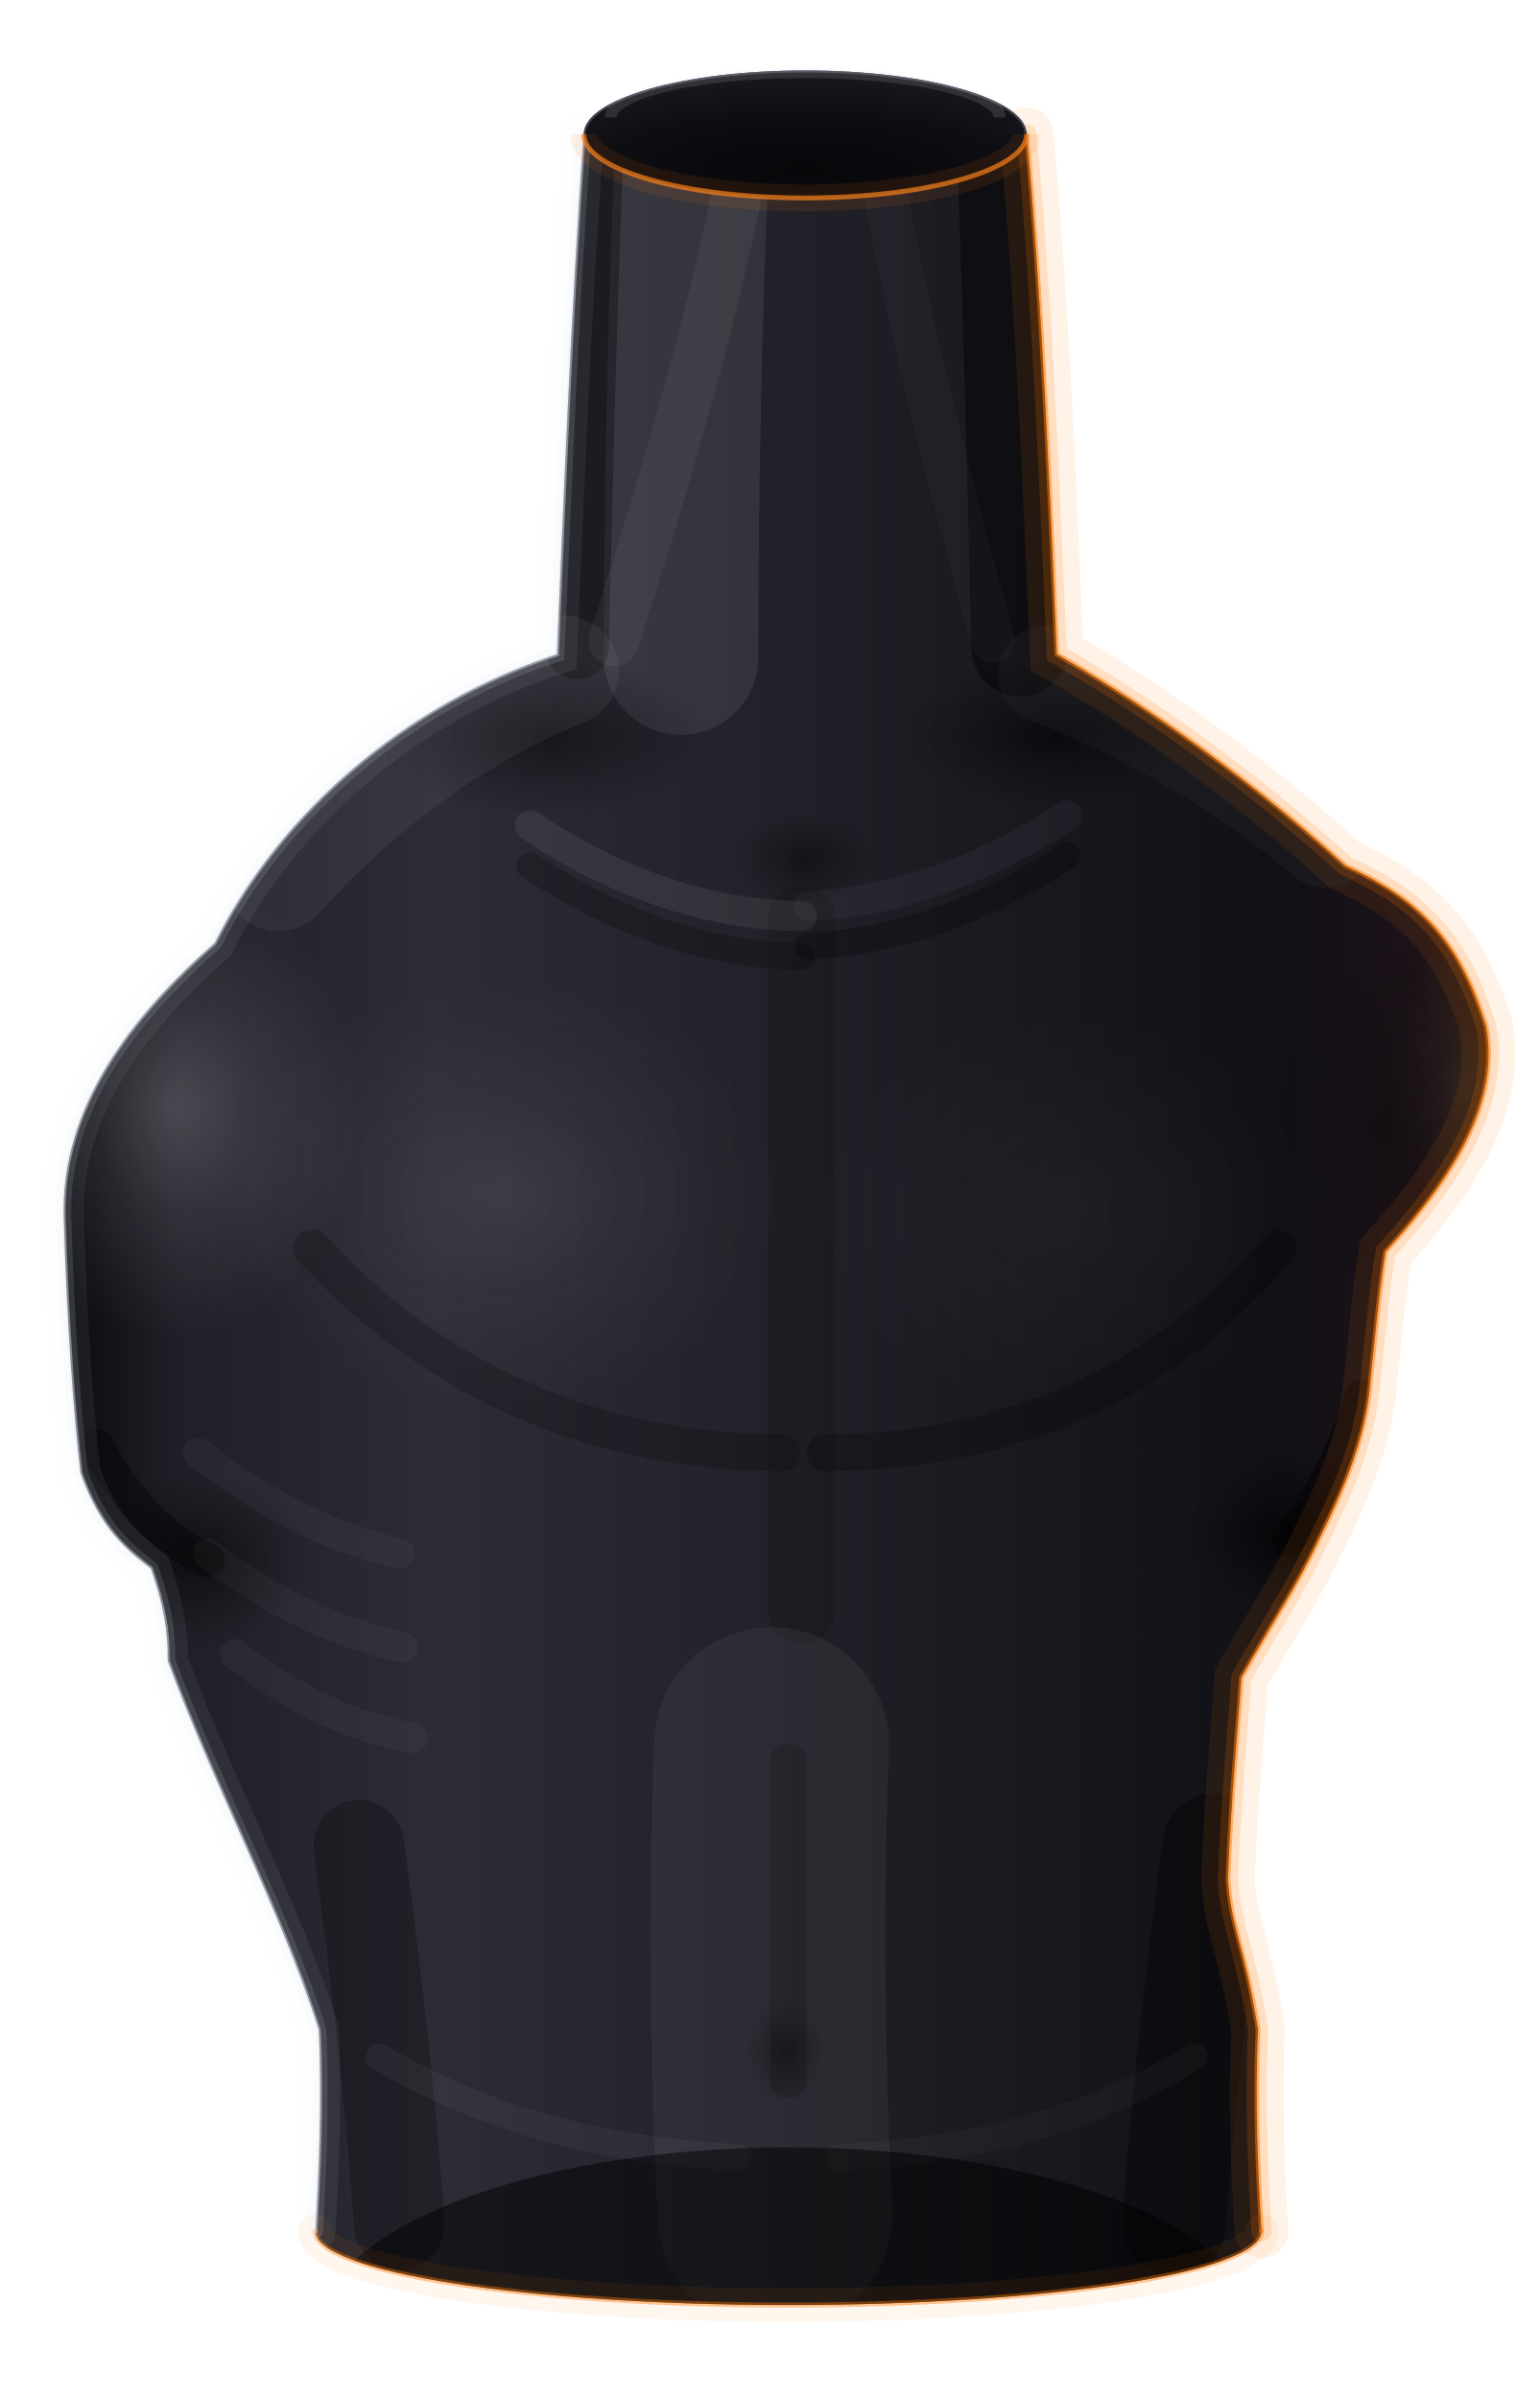
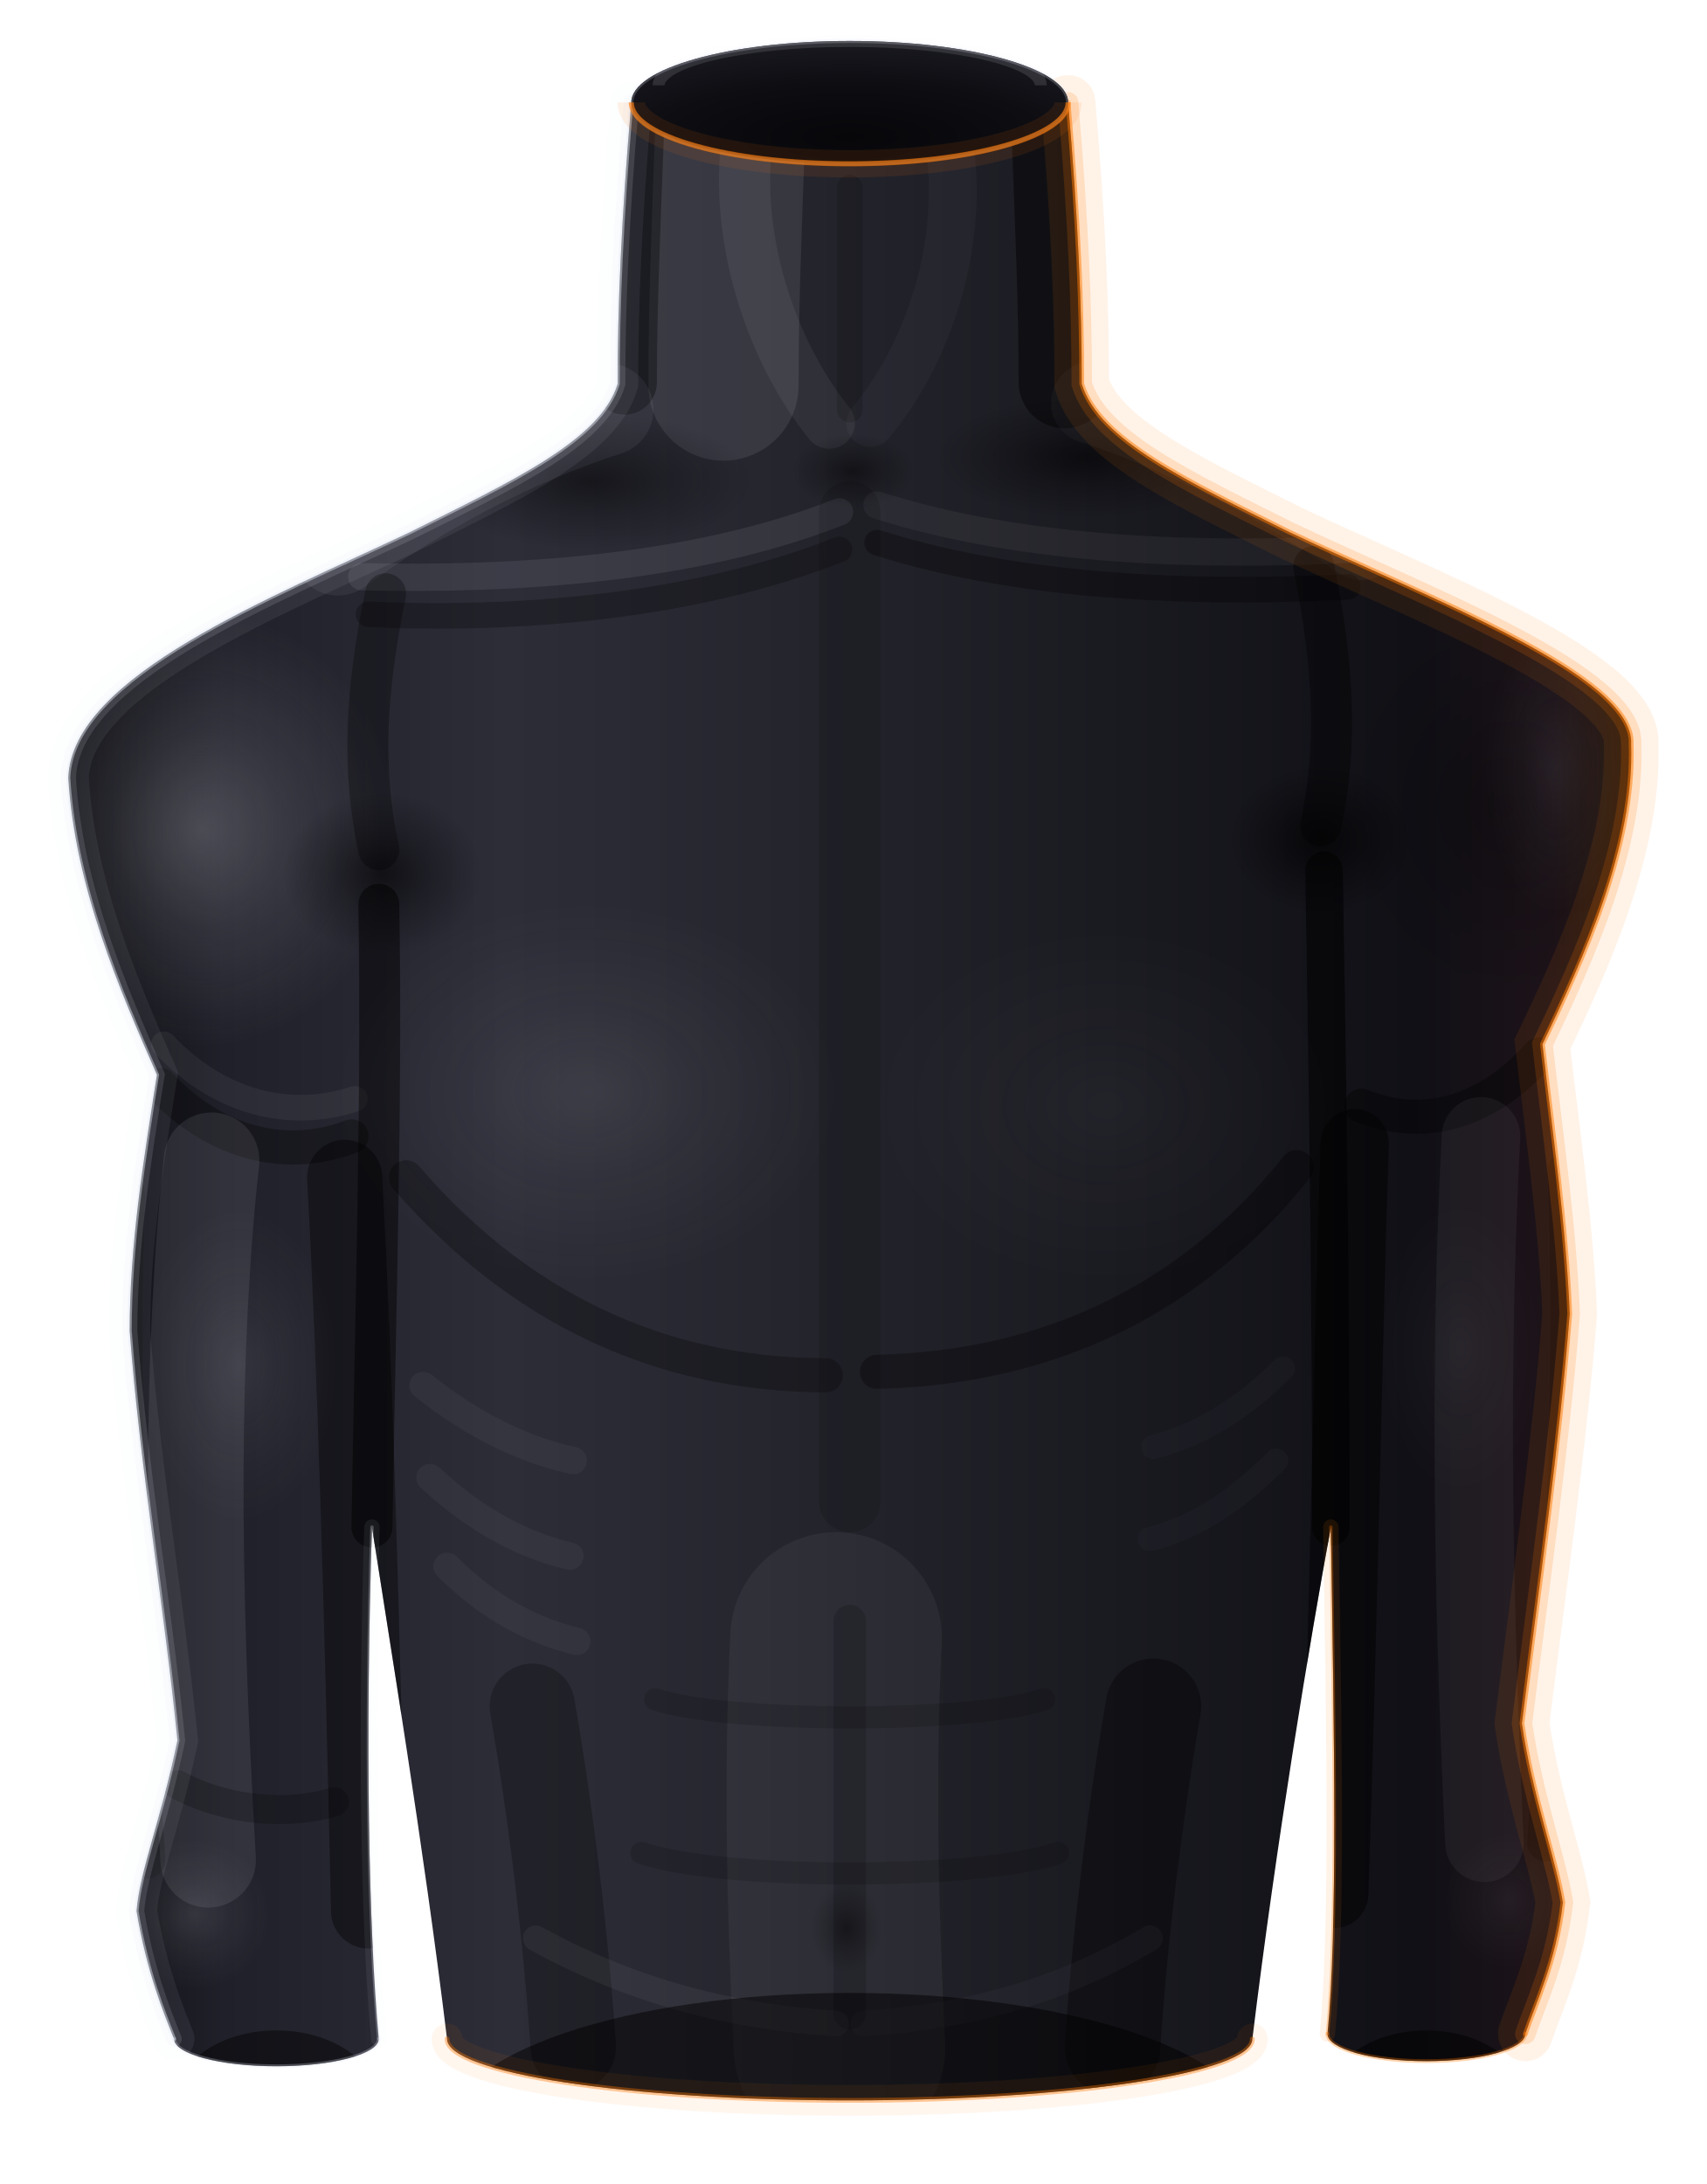
- <svg xmlns="http://www.w3.org/2000/svg" viewBox="0 0 918 1430" width="918" height="1430">
+ <svg xmlns="http://www.w3.org/2000/svg" viewBox="0 0 1000 1280" width="1000" height="1280">
  <defs>
-     <linearGradient id="cilindro" gradientUnits="userSpaceOnUse" x1="38" y1="0" x2="886" y2="0">
-       <stop offset="0" stop-color="#0B0B10" />
-       <stop offset="0.08" stop-color="#1F1F27" />
-       <stop offset="0.26" stop-color="#2C2C36" />
-       <stop offset="0.42" stop-color="#25252E" />
-       <stop offset="0.64" stop-color="#1A1A21" />
-       <stop offset="0.85" stop-color="#101016" />
+     <linearGradient id="cilindro" gradientUnits="userSpaceOnUse" x1="40" y1="0" x2="956" y2="0">
+       <stop offset="0" stop-color="#0D0D12" />
+       <stop offset="0.1" stop-color="#20202A" />
+       <stop offset="0.28" stop-color="#2D2D38" />
+       <stop offset="0.44" stop-color="#26262F" />
+       <stop offset="0.66" stop-color="#1A1A21" />
+       <stop offset="0.86" stop-color="#101016" />
      <stop offset="0.95" stop-color="#1D1319" />
      <stop offset="1" stop-color="#2E1C11" />
    </linearGradient>
    <radialGradient id="realce">
      <stop offset="0" stop-color="#F2F2FA" stop-opacity="0.9" />
      <stop offset="0.45" stop-color="#F2F2FA" stop-opacity="0.4" />
      <stop offset="1" stop-color="#F2F2FA" stop-opacity="0" />
    </radialGradient>
    <radialGradient id="sombra">
      <stop offset="0" stop-color="#000000" stop-opacity="0.9" />
      <stop offset="0.5" stop-color="#000000" stop-opacity="0.4" />
      <stop offset="1" stop-color="#000000" stop-opacity="0" />
    </radialGradient>
    <radialGradient id="oco" cx="0.5" cy="0.78" r="0.8">
      <stop offset="0" stop-color="#07070A" />
      <stop offset="0.55" stop-color="#0D0D12" />
      <stop offset="1" stop-color="#1A1A21" />
    </radialGradient>
-     <path id="silhueta" d="M348 80       C 340 190 336 300 332 390       C 240 420 166 486 128 562       C 78 606 36 660 38 726       C 40 792 44 844 48 878       C 60 912 76 924 90 935       C 98 958 100 972 100 990       C 128 1066 168 1140 190 1210       C 192 1252 190 1296 188 1330       A 282 44 0 0 0 752 1330       C 750 1296 748 1252 750 1210       C 742 1160 734 1150 732 1120       C 734 1070 738 1030 740 1000       C 758 968 774 944 786 918       C 800 890 812 862 816 832       C 820 796 822 770 826 746       C 868 700 894 656 886 612       C 870 560 846 536 802 516       C 736 456 672 414 630 390       C 626 300 622 190 612 80       A 132 38 0 0 0 348 80 Z" />
+     <path id="silhueta" d="M370 60       C 364 130 362 180 362 225       C 352 258 300 282 240 312       C 160 350 42 396 40 456       C 44 520 70 580 92 630       C 84 680 76 730 76 780       C 82 860 96 940 104 1020       C 94 1068 82 1096 80 1120       C 86 1156 96 1180 102 1195       A 60 16 0 0 0 222 1195       C 216 1130 214 1020 218 895       C 228 960 248 1080 262 1195       A 236 36 0 0 0 734 1195       C 748 1080 768 960 780 895       C 782 1020 784 1130 778 1192       A 58 16 0 0 0 894 1192       C 900 1174 912 1150 916 1115       C 912 1090 898 1052 892 1010       C 902 930 914 846 920 770       C 918 720 910 664 904 612       C 928 562 958 496 956 436       C 958 396 836 350 756 312       C 696 282 644 258 634 225       C 634 180 632 130 626 60       A 128 36 0 0 0 370 60 Z" />
    <clipPath id="corpo">
      <use href="#silhueta" />
    </clipPath>
-     <path id="ladoD" d="M612 80 C 622 190 626 300 630 390       C 672 414 736 456 802 516 C 846 536 870 560 886 612       C 894 656 868 700 826 746 C 822 770 820 796 816 832       C 812 862 800 890 786 918 C 774 944 758 968 740 1000       C 738 1030 734 1070 732 1120 C 734 1150 742 1160 750 1210       C 748 1252 750 1296 752 1330" />
-     <path id="ladoE" d="M348 80 C 340 190 336 300 332 390       C 240 420 166 486 128 562 C 78 606 36 660 38 726       C 40 792 44 844 48 878 C 60 912 76 924 90 935       C 98 958 100 972 100 990 C 128 1066 168 1140 190 1210       C 192 1252 190 1296 188 1330" />
-     <path id="base" d="M188 1330 A 282 44 0 0 0 752 1330" />
+     <path id="ladoD" d="M626 60 C 632 130 634 180 634 225       C 644 258 696 282 756 312 C 836 350 958 396 956 436       C 958 496 928 562 904 612 C 910 664 918 720 920 770       C 914 846 902 930 892 1010 C 898 1052 912 1090 916 1115       C 912 1150 900 1174 894 1192" />
+     <path id="ladoE" d="M370 60 C 364 130 362 180 362 225       C 352 258 300 282 240 312 C 160 350 42 396 40 456       C 44 520 70 580 92 630 C 84 680 76 730 76 780       C 82 860 96 940 104 1020 C 94 1068 82 1096 80 1120       C 86 1156 96 1180 102 1195" />
+     <path id="dentroE" d="M222 1195 C 216 1130 214 1020 218 895" />
+     <path id="dentroD" d="M780 895 C 782 1020 784 1130 778 1192" />
+     <path id="baseE" d="M102 1195 A 60 16 0 0 0 222 1195" />
+     <path id="baseC" d="M262 1195 A 236 36 0 0 0 734 1195" />
+     <path id="baseD" d="M778 1192 A 58 16 0 0 0 894 1192" />
  </defs>
  <use href="#silhueta" fill="url(#cilindro)" />
  <g clip-path="url(#corpo)" fill="none" stroke-linecap="round">
-     <path d="M412 100 C 408 200 406 300 406 392" stroke="#F2F2FA" stroke-opacity="0.085" stroke-width="92" />
-     <path d="M352 106 C 348 210 346 300 344 386" stroke="#000000" stroke-opacity="0.32" stroke-width="38" />
-     <path d="M600 106 C 604 210 606 300 608 386" stroke="#000000" stroke-opacity="0.42" stroke-width="58" />
-     <path d="M440 112 C 420 210 392 300 366 382" stroke="#F2F2FA" stroke-opacity="0.05" stroke-width="30" />
-     <path d="M528 116 C 546 212 570 302 592 382" stroke="#F2F2FA" stroke-opacity="0.025" stroke-width="26" />
-     <ellipse cx="326" cy="440" rx="100" ry="48" fill="url(#sombra)" opacity="0.5" stroke="none" />
-     <ellipse cx="628" cy="438" rx="92" ry="44" fill="url(#sombra)" opacity="0.58" stroke="none" />
-     <path d="M336 400 C 276 424 216 466 166 522" stroke="#F2F2FA" stroke-opacity="0.055" stroke-width="66" />
-     <path d="M624 402 C 684 426 738 456 790 500" stroke="#F2F2FA" stroke-opacity="0.03" stroke-width="58" />
-     <path d="M316 492 C 372 530 430 546 478 546" stroke="#F2F2FA" stroke-opacity="0.07" stroke-width="18" />
-     <path d="M636 486 C 582 522 528 538 482 540" stroke="#F2F2FA" stroke-opacity="0.04" stroke-width="18" />
-     <path d="M316 516 C 372 554 430 570 478 570" stroke="#000000" stroke-opacity="0.22" stroke-width="16" />
-     <path d="M636 510 C 582 546 528 562 482 564" stroke="#000000" stroke-opacity="0.26" stroke-width="16" />
-     <ellipse cx="480" cy="512" rx="42" ry="28" fill="url(#sombra)" opacity="0.45" stroke="none" />
-     <ellipse cx="104" cy="660" rx="110" ry="138" fill="url(#realce)" opacity="0.22" stroke="none" />
-     <ellipse cx="846" cy="672" rx="92" ry="120" fill="url(#sombra)" opacity="0.32" stroke="none" />
-     <ellipse cx="872" cy="648" rx="44" ry="92" fill="url(#realce)" opacity="0.07" stroke="none" />
-     <path d="M58 862 C 76 896 98 918 124 930" stroke="#000000" stroke-opacity="0.34" stroke-width="20" />
-     <path d="M812 832 C 800 868 786 896 768 918" stroke="#000000" stroke-opacity="0.4" stroke-width="20" />
-     <ellipse cx="116" cy="930" rx="70" ry="52" fill="url(#sombra)" opacity="0.62" stroke="none" />
-     <ellipse cx="770" cy="914" rx="64" ry="48" fill="url(#sombra)" opacity="0.68" stroke="none" />
-     <ellipse cx="300" cy="712" rx="166" ry="128" fill="url(#realce)" opacity="0.1" stroke="none" />
-     <ellipse cx="636" cy="722" rx="152" ry="120" fill="url(#realce)" opacity="0.045" stroke="none" />
-     <path d="M186 744 C 268 834 372 866 466 866" stroke="#000000" stroke-opacity="0.2" stroke-width="22" />
-     <path d="M762 744 C 686 834 586 866 492 866" stroke="#000000" stroke-opacity="0.24" stroke-width="22" />
-     <path d="M478 548 L 478 960" stroke="#000000" stroke-opacity="0.12" stroke-width="40" />
-     <g stroke="#F2F2FA" stroke-opacity="0.035" stroke-width="18">
-       <path d="M118 866 C 162 900 202 918 238 926" />
-       <path d="M124 926 C 166 958 204 974 240 982" />
-       <path d="M140 986 C 178 1016 214 1030 246 1036" />
+     <path d="M428 76 C 426 130 424 180 424 226" stroke="#F2F2FA" stroke-opacity="0.09" stroke-width="88" />
+     <path d="M370 82 C 368 134 366 182 366 224" stroke="#000000" stroke-opacity="0.34" stroke-width="38" />
+     <path d="M620 82 C 622 134 624 182 624 224" stroke="#000000" stroke-opacity="0.44" stroke-width="54" />
+     <path d="M438 80 C 430 140 452 206 486 248" stroke="#F2F2FA" stroke-opacity="0.06" stroke-width="30" />
+     <path d="M556 82 C 566 142 544 208 510 248" stroke="#F2F2FA" stroke-opacity="0.032" stroke-width="28" />
+     <path d="M498 110 C 498 160 498 206 498 240" stroke="#000000" stroke-opacity="0.16" stroke-width="15" />
+     <ellipse cx="346" cy="282" rx="96" ry="40" fill="url(#sombra)" opacity="0.54" stroke="none" />
+     <ellipse cx="636" cy="268" rx="88" ry="36" fill="url(#sombra)" opacity="0.6" stroke="none" />
+     <path d="M356 240 C 300 258 244 288 198 322" stroke="#F2F2FA" stroke-opacity="0.06" stroke-width="54" />
+     <path d="M640 236 C 696 254 752 284 798 316" stroke="#F2F2FA" stroke-opacity="0.03" stroke-width="48" />
+     <path d="M212 338 C 300 340 406 334 492 300" stroke="#F2F2FA" stroke-opacity="0.08" stroke-width="16" />
+     <path d="M790 322 C 706 326 602 324 514 296" stroke="#F2F2FA" stroke-opacity="0.05" stroke-width="16" />
+     <path d="M216 360 C 302 364 406 356 492 322" stroke="#000000" stroke-opacity="0.26" stroke-width="15" />
+     <path d="M790 344 C 706 348 602 346 514 318" stroke="#000000" stroke-opacity="0.3" stroke-width="15" />
+     <ellipse cx="500" cy="276" rx="36" ry="22" fill="url(#sombra)" opacity="0.52" stroke="none" />
+     <ellipse cx="118" cy="486" rx="116" ry="128" fill="url(#realce)" opacity="0.24" stroke="none" />
+     <ellipse cx="882" cy="472" rx="98" ry="114" fill="url(#sombra)" opacity="0.3" stroke="none" />
+     <ellipse cx="912" cy="450" rx="42" ry="86" fill="url(#realce)" opacity="0.08" stroke="none" />
+     <path d="M226 348 C 214 406 212 452 222 498" stroke="#000000" stroke-opacity="0.3" stroke-width="24" />
+     <path d="M770 332 C 782 392 784 438 774 484" stroke="#000000" stroke-opacity="0.36" stroke-width="24" />
+     <path d="M94 636 C 128 672 170 680 206 666" stroke="#000000" stroke-opacity="0.32" stroke-width="20" />
+     <path d="M902 618 C 870 654 832 662 798 648" stroke="#000000" stroke-opacity="0.36" stroke-width="20" />
+     <path d="M96 612 C 130 648 172 656 208 644" stroke="#F2F2FA" stroke-opacity="0.055" stroke-width="15" />
+     <ellipse cx="224" cy="512" rx="58" ry="48" fill="url(#sombra)" opacity="0.66" stroke="none" />
+     <ellipse cx="774" cy="492" rx="54" ry="44" fill="url(#sombra)" opacity="0.72" stroke="none" />
+     <path d="M222 530 C 224 640 220 770 218 895" stroke="#000000" stroke-opacity="0.48" stroke-width="24" />
+     <path d="M776 510 C 778 626 780 760 780 895" stroke="#000000" stroke-opacity="0.54" stroke-width="22" />
+     <ellipse cx="344" cy="640" rx="148" ry="112" fill="url(#realce)" opacity="0.1" stroke="none" />
+     <ellipse cx="648" cy="648" rx="138" ry="106" fill="url(#realce)" opacity="0.045" stroke="none" />
+     <path d="M238 690 C 312 776 400 806 484 806" stroke="#000000" stroke-opacity="0.28" stroke-width="20" />
+     <path d="M760 684 C 690 772 600 802 514 804" stroke="#000000" stroke-opacity="0.32" stroke-width="20" />
+     <path d="M498 300 L 498 880" stroke="#000000" stroke-opacity="0.13" stroke-width="36" />
+     <g stroke="#F2F2FA" stroke-opacity="0.042" stroke-width="16">
+       <path d="M248 812 C 278 836 308 850 336 856" />
+       <path d="M252 866 C 280 892 308 906 334 912" />
+       <path d="M262 918 C 288 944 314 956 338 962" />
    </g>
-     <path d="M460 1040 C 456 1140 458 1240 462 1320" stroke="#F2F2FA" stroke-opacity="0.05" stroke-width="140" />
-     <path d="M214 1100 C 226 1190 234 1266 238 1326" stroke="#000000" stroke-opacity="0.26" stroke-width="54" />
-     <path d="M724 1100 C 712 1190 704 1266 700 1326" stroke="#000000" stroke-opacity="0.34" stroke-width="62" />
-     <path d="M226 1226 C 290 1264 360 1282 440 1286" stroke="#F2F2FA" stroke-opacity="0.045" stroke-width="16" />
-     <path d="M712 1226 C 650 1264 582 1282 500 1286" stroke="#F2F2FA" stroke-opacity="0.03" stroke-width="16" />
-     <path d="M470 1050 L 470 1240" stroke="#000000" stroke-opacity="0.14" stroke-width="22" />
-     <ellipse cx="468" cy="1222" rx="24" ry="30" fill="url(#sombra)" opacity="0.42" stroke="none" />
-     <ellipse cx="470" cy="1392" rx="282" ry="112" fill="#000000" opacity="0.5" stroke="none" />
+     <g stroke="#F2F2FA" stroke-opacity="0.024" stroke-width="14">
+       <path d="M752 802 C 726 828 700 842 676 848" />
+       <path d="M748 856 C 722 882 698 896 674 902" />
+     </g>
+     <path d="M124 680 C 112 790 112 920 122 1090" stroke="#F2F2FA" stroke-opacity="0.09" stroke-width="56" />
+     <path d="M74 700 C 70 810 74 930 86 1090" stroke="#000000" stroke-opacity="0.2" stroke-width="22" />
+     <path d="M202 690 C 208 800 212 940 216 1120" stroke="#000000" stroke-opacity="0.4" stroke-width="44" />
+     <ellipse cx="140" cy="800" rx="58" ry="92" fill="url(#realce)" opacity="0.1" stroke="none" />
+     <ellipse cx="114" cy="1122" rx="44" ry="44" fill="url(#realce)" opacity="0.13" stroke="none" />
+     <path d="M104 1046 C 134 1062 170 1064 196 1056" stroke="#000000" stroke-opacity="0.22" stroke-width="17" />
+     <path d="M868 666 C 862 780 862 910 870 1080" stroke="#F2F2FA" stroke-opacity="0.05" stroke-width="46" />
+     <path d="M918 686 C 922 796 918 920 906 1080" stroke="#000000" stroke-opacity="0.24" stroke-width="22" />
+     <path d="M794 670 C 790 786 788 930 782 1110" stroke="#000000" stroke-opacity="0.46" stroke-width="40" />
+     <ellipse cx="856" cy="790" rx="48" ry="86" fill="url(#realce)" opacity="0.05" stroke="none" />
+     <ellipse cx="884" cy="1114" rx="38" ry="40" fill="url(#realce)" opacity="0.06" stroke="none" />
+     <path d="M490 960 C 486 1040 488 1120 492 1200" stroke="#F2F2FA" stroke-opacity="0.05" stroke-width="124" />
+     <path d="M312 1000 C 324 1070 332 1140 336 1200" stroke="#000000" stroke-opacity="0.26" stroke-width="50" />
+     <path d="M676 1000 C 664 1070 656 1140 652 1200" stroke="#000000" stroke-opacity="0.34" stroke-width="56" />
+     <path d="M498 950 L 498 1180" stroke="#000000" stroke-opacity="0.17" stroke-width="19" />
+     <path d="M384 996 C 426 1010 570 1010 612 996" stroke="#000000" stroke-opacity="0.15" stroke-width="13" />
+     <path d="M376 1086 C 422 1102 574 1102 620 1086" stroke="#000000" stroke-opacity="0.15" stroke-width="13" />
+     <path d="M314 1136 C 372 1168 430 1182 490 1186" stroke="#F2F2FA" stroke-opacity="0.05" stroke-width="15" />
+     <path d="M674 1136 C 620 1168 566 1182 506 1186" stroke="#F2F2FA" stroke-opacity="0.032" stroke-width="15" />
+     <ellipse cx="496" cy="1130" rx="21" ry="26" fill="url(#sombra)" opacity="0.44" stroke="none" />
+     <ellipse cx="498" cy="1248" rx="236" ry="80" fill="#000000" opacity="0.5" stroke="none" />
+     <ellipse cx="162" cy="1232" rx="60" ry="42" fill="#000000" opacity="0.45" stroke="none" />
+     <ellipse cx="836" cy="1230" rx="58" ry="40" fill="#000000" opacity="0.5" stroke="none" />
  </g>
  <g fill="none" stroke-linecap="round">
    <g stroke="#FF7700">
      <use href="#ladoD" stroke-width="32" opacity="0.09" />
      <use href="#ladoD" stroke-width="12" opacity="0.17" />
      <use href="#ladoD" stroke-width="2.8" opacity="0.5" />
-       <use href="#base" stroke-width="20" opacity="0.07" />
-       <use href="#base" stroke-width="3" opacity="0.4" />
+       <use href="#dentroD" stroke-width="9" opacity="0.1" />
+       <use href="#dentroD" stroke-width="2" opacity="0.3" />
+       <use href="#baseC" stroke-width="18" opacity="0.07" />
+       <use href="#baseC" stroke-width="2.8" opacity="0.38" />
+       <use href="#baseD" stroke-width="2.2" opacity="0.32" />
    </g>
    <g stroke="#E6EAF6">
      <use href="#ladoE" stroke-width="24" opacity="0.07" />
      <use href="#ladoE" stroke-width="9" opacity="0.13" />
      <use href="#ladoE" stroke-width="2.4" opacity="0.45" />
+       <use href="#dentroE" stroke-width="9" opacity="0.07" />
+       <use href="#dentroE" stroke-width="2" opacity="0.26" />
+       <use href="#baseE" stroke-width="2.2" opacity="0.26" />
    </g>
  </g>
-   <ellipse cx="480" cy="80" rx="132" ry="38" fill="url(#oco)" stroke="none" />
-   <path d="M364 70 A 116 27 0 0 1 596 70" fill="none" stroke="#F2F2FA" stroke-opacity="0.12" stroke-width="7" />
-   <ellipse cx="480" cy="80" rx="132" ry="38" fill="none" stroke="#E6EAF6" stroke-opacity="0.22" stroke-width="2.4" />
-   <path d="M348 80 A 132 38 0 0 0 612 80" fill="none" stroke="#FF7700" stroke-opacity="0.1" stroke-width="16" />
-   <path d="M348 80 A 132 38 0 0 0 612 80" fill="none" stroke="#FF7700" stroke-opacity="0.6" stroke-width="3" />
+   <ellipse cx="498" cy="60" rx="128" ry="36" fill="url(#oco)" stroke="none" />
+   <path d="M386 50 A 112 26 0 0 1 610 50" fill="none" stroke="#F2F2FA" stroke-opacity="0.12" stroke-width="7" />
+   <ellipse cx="498" cy="60" rx="128" ry="36" fill="none" stroke="#E6EAF6" stroke-opacity="0.22" stroke-width="2.4" />
+   <path d="M370 60 A 128 36 0 0 0 626 60" fill="none" stroke="#FF7700" stroke-opacity="0.1" stroke-width="16" />
+   <path d="M370 60 A 128 36 0 0 0 626 60" fill="none" stroke="#FF7700" stroke-opacity="0.6" stroke-width="3" />
</svg>
